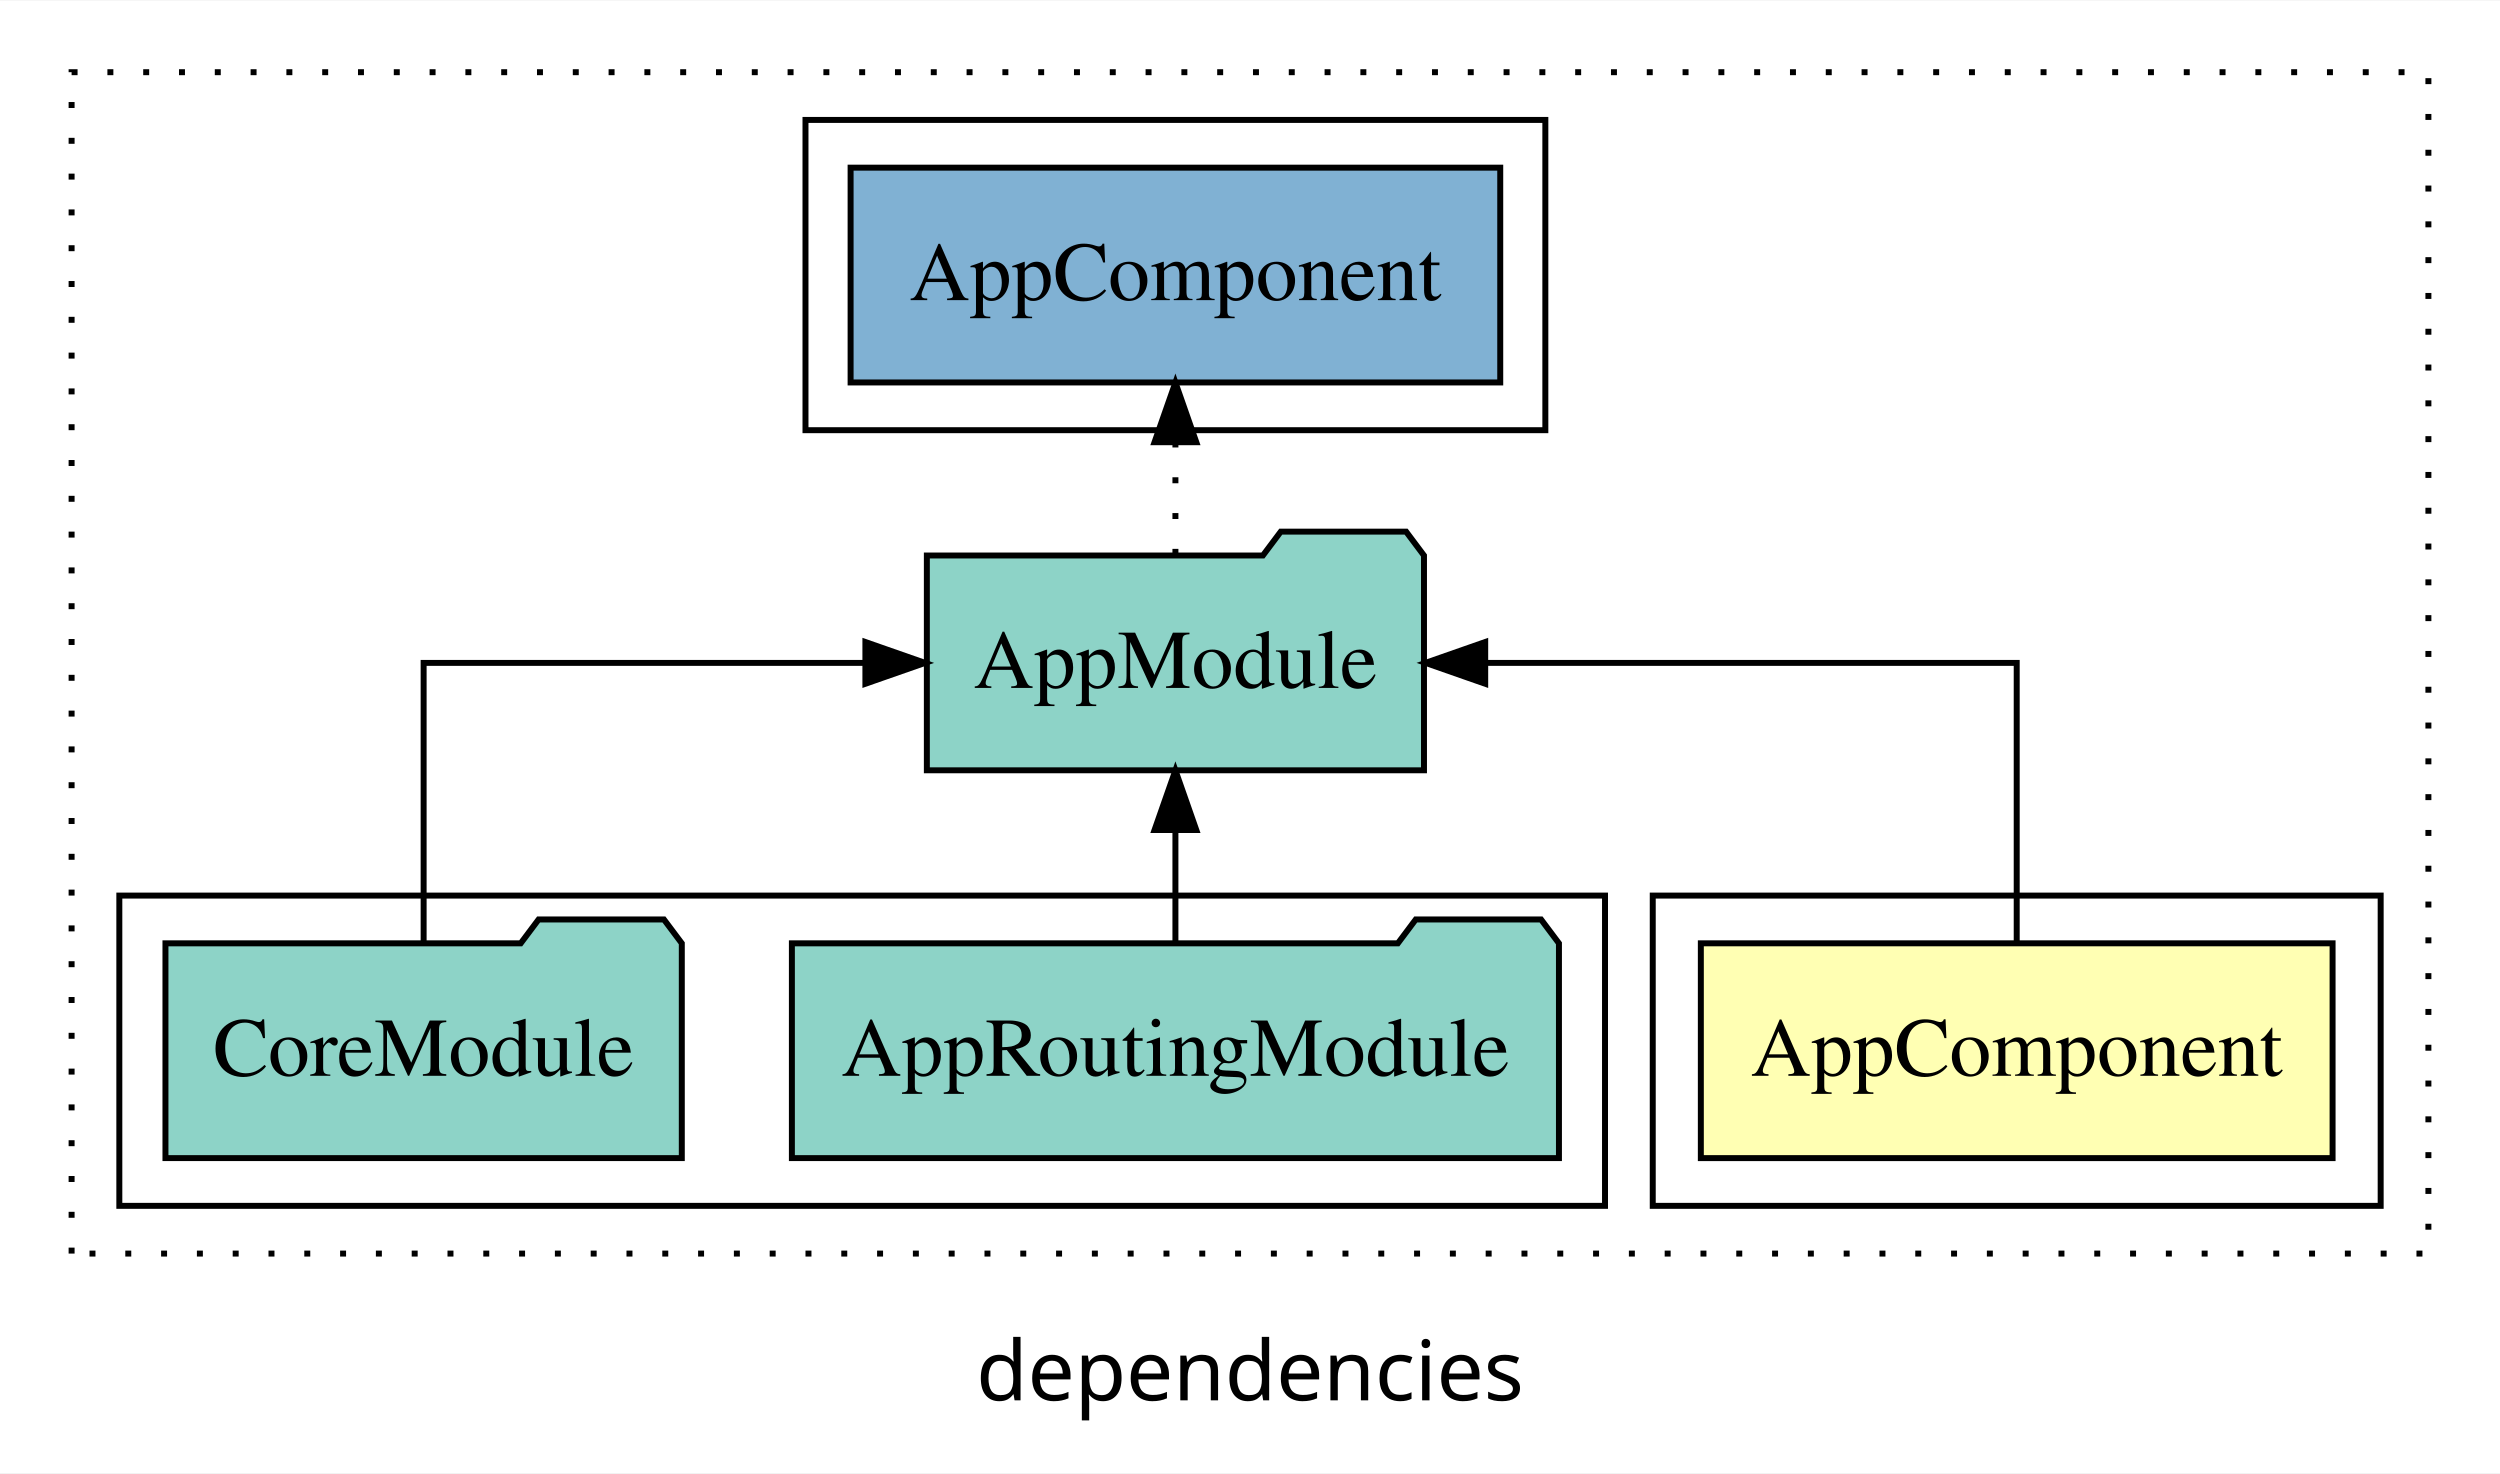
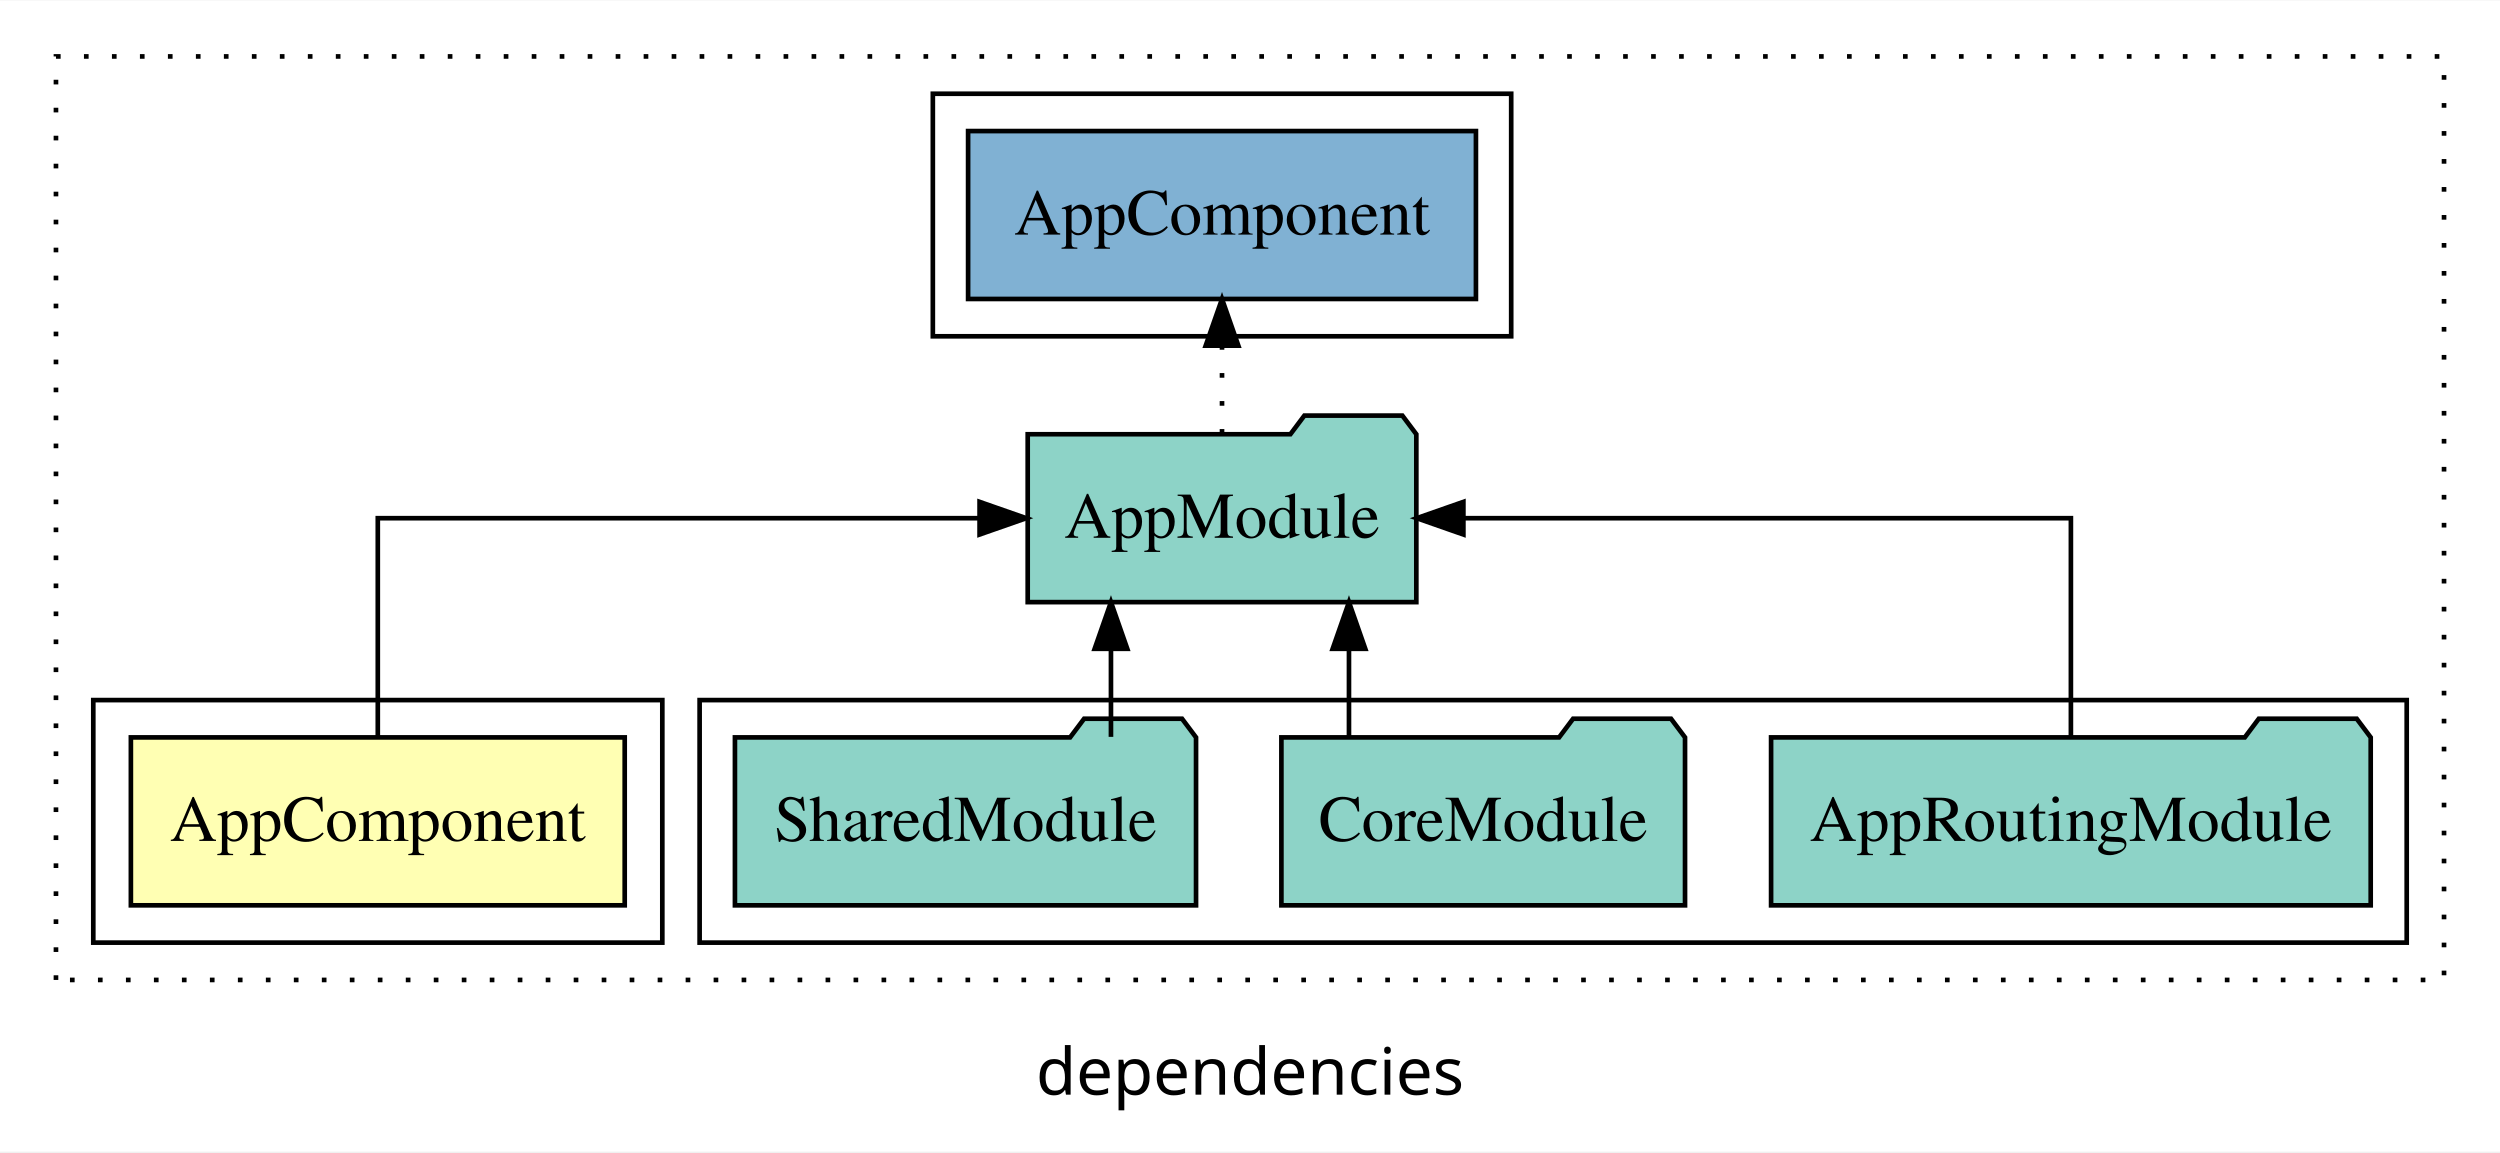
- <svg xmlns="http://www.w3.org/2000/svg" width="419pt" height="247pt" viewBox="0.00 0.00 419.00 246.80">
+ <svg xmlns="http://www.w3.org/2000/svg" width="536pt" height="247pt" viewBox="0.00 0.00 536.00 246.80">
  <g id="graph0" class="graph" transform="scale(1 1) rotate(0) translate(4 242.8)">
-     <polygon fill="white" stroke="transparent" points="-4,4 -4,-242.8 415,-242.8 415,4 -4,4" />
-     <text text-anchor="middle" x="205.5" y="-8.2" font-family="sans-serif" font-size="14.00">dependencies</text>
+     <polygon fill="white" stroke="transparent" points="-4,4 -4,-242.8 532,-242.8 532,4 -4,4" />
+     <text text-anchor="middle" x="264" y="-8.2" font-family="sans-serif" font-size="14.00">dependencies</text>
    <g id="clust1" class="cluster">
-       <polygon fill="none" stroke="black" stroke-dasharray="1,5" points="8,-32.8 8,-230.8 403,-230.8 403,-32.8 8,-32.8" />
+       <polygon fill="none" stroke="black" stroke-dasharray="1,5" points="8,-32.8 8,-230.8 520,-230.8 520,-32.8 8,-32.8" />
+     </g>
+     <g id="clust4" class="cluster">
+       <polygon fill="none" stroke="black" points="146,-40.8 146,-92.8 512,-92.8 512,-40.8 146,-40.8" />
    </g>
    <g id="clust2" class="cluster">
-       <polygon fill="none" stroke="black" points="273,-40.8 273,-92.8 395,-92.8 395,-40.8 273,-40.8" />
-     </g>
-     <g id="clust4" class="cluster">
-       <polygon fill="none" stroke="black" points="16,-40.8 16,-92.8 265,-92.8 265,-40.8 16,-40.8" />
+       <polygon fill="none" stroke="black" points="16,-40.8 16,-92.8 138,-92.8 138,-40.8 16,-40.8" />
    </g>
    <g id="clust6" class="cluster">
-       <polygon fill="none" stroke="black" points="131,-170.8 131,-222.8 255,-222.8 255,-170.8 131,-170.8" />
+       <polygon fill="none" stroke="black" points="196,-170.8 196,-222.8 320,-222.8 320,-170.8 196,-170.8" />
    </g>
    <g id="node1" class="node">
-       <polygon fill="#ffffb3" stroke="black" points="386.94,-84.8 281.06,-84.8 281.06,-48.8 386.94,-48.8 386.94,-84.8" />
-       <text text-anchor="middle" x="334" y="-62.6" font-family="Times,serif" font-size="14.00">AppComponent</text>
+       <polygon fill="#ffffb3" stroke="black" points="129.94,-84.8 24.06,-84.8 24.06,-48.8 129.94,-48.8 129.94,-84.8" />
+       <text text-anchor="middle" x="77" y="-62.6" font-family="Times,serif" font-size="14.00">AppComponent</text>
    </g>
    <g id="node2" class="node">
-       <polygon fill="#8dd3c7" stroke="black" points="234.66,-149.8 231.66,-153.8 210.66,-153.8 207.66,-149.8 151.34,-149.8 151.34,-113.8 234.66,-113.8 234.66,-149.8" />
-       <text text-anchor="middle" x="193" y="-127.6" font-family="Times,serif" font-size="14.00">AppModule</text>
+       <polygon fill="#8dd3c7" stroke="black" points="299.66,-149.8 296.66,-153.8 275.66,-153.8 272.66,-149.8 216.34,-149.8 216.34,-113.8 299.66,-113.8 299.66,-149.8" />
+       <text text-anchor="middle" x="258" y="-127.6" font-family="Times,serif" font-size="14.00">AppModule</text>
    </g>
    <g id="edge1" class="edge">
-       <path fill="none" stroke="black" d="M334,-84.91C334,-104.14 334,-131.8 334,-131.8 334,-131.8 244.92,-131.8 244.92,-131.8" />
-       <polygon fill="black" stroke="black" points="244.92,-128.3 234.92,-131.8 244.92,-135.3 244.92,-128.3" />
+       <path fill="none" stroke="black" d="M77,-84.91C77,-104.14 77,-131.8 77,-131.8 77,-131.8 206.02,-131.8 206.02,-131.8" />
+       <polygon fill="black" stroke="black" points="206.02,-135.3 216.02,-131.8 206.02,-128.3 206.02,-135.3" />
+     </g>
+     <g id="node6" class="node">
+       <polygon fill="#80b1d3" stroke="black" points="312.44,-214.8 203.56,-214.8 203.56,-178.8 312.44,-178.8 312.44,-214.8" />
+       <text text-anchor="middle" x="258" y="-192.6" font-family="Times,serif" font-size="14.00">AppComponent </text>
+     </g>
+     <g id="edge5" class="edge">
+       <path fill="none" stroke="black" stroke-dasharray="1,5" d="M258,-149.91C258,-149.91 258,-168.79 258,-168.79" />
+       <polygon fill="black" stroke="black" points="254.5,-168.79 258,-178.79 261.5,-168.79 254.5,-168.79" />
+     </g>
+     <g id="node3" class="node">
+       <polygon fill="#8dd3c7" stroke="black" points="504.28,-84.8 501.28,-88.8 480.28,-88.8 477.28,-84.8 375.72,-84.8 375.72,-48.8 504.28,-48.8 504.28,-84.8" />
+       <text text-anchor="middle" x="440" y="-62.6" font-family="Times,serif" font-size="14.00">AppRoutingModule</text>
+     </g>
+     <g id="edge2" class="edge">
+       <path fill="none" stroke="black" d="M440,-84.91C440,-104.14 440,-131.8 440,-131.8 440,-131.8 309.75,-131.8 309.75,-131.8" />
+       <polygon fill="black" stroke="black" points="309.75,-128.3 299.75,-131.8 309.75,-135.3 309.75,-128.3" />
+     </g>
+     <g id="node4" class="node">
+       <polygon fill="#8dd3c7" stroke="black" points="357.27,-84.8 354.27,-88.8 333.27,-88.8 330.27,-84.8 270.73,-84.8 270.73,-48.8 357.27,-48.8 357.27,-84.8" />
+       <text text-anchor="middle" x="314" y="-62.6" font-family="Times,serif" font-size="14.00">CoreModule</text>
+     </g>
+     <g id="edge3" class="edge">
+       <path fill="none" stroke="black" d="M285.22,-84.91C285.22,-84.91 285.22,-103.79 285.22,-103.79" />
+       <polygon fill="black" stroke="black" points="281.72,-103.79 285.22,-113.79 288.72,-103.79 281.72,-103.79" />
    </g>
    <g id="node5" class="node">
-       <polygon fill="#80b1d3" stroke="black" points="247.44,-214.8 138.56,-214.8 138.56,-178.8 247.44,-178.8 247.44,-214.8" />
-       <text text-anchor="middle" x="193" y="-192.6" font-family="Times,serif" font-size="14.00">AppComponent </text>
+       <polygon fill="#8dd3c7" stroke="black" points="252.43,-84.8 249.43,-88.8 228.43,-88.8 225.43,-84.8 153.57,-84.8 153.57,-48.8 252.43,-48.8 252.43,-84.8" />
+       <text text-anchor="middle" x="203" y="-62.6" font-family="Times,serif" font-size="14.00">SharedModule</text>
    </g>
    <g id="edge4" class="edge">
-       <path fill="none" stroke="black" stroke-dasharray="1,5" d="M193,-149.91C193,-149.91 193,-168.79 193,-168.79" />
-       <polygon fill="black" stroke="black" points="189.5,-168.79 193,-178.79 196.5,-168.79 189.5,-168.79" />
-     </g>
-     <g id="node3" class="node">
-       <polygon fill="#8dd3c7" stroke="black" points="257.28,-84.8 254.28,-88.8 233.28,-88.8 230.28,-84.8 128.72,-84.8 128.72,-48.8 257.28,-48.8 257.28,-84.8" />
-       <text text-anchor="middle" x="193" y="-62.6" font-family="Times,serif" font-size="14.00">AppRoutingModule</text>
-     </g>
-     <g id="edge2" class="edge">
-       <path fill="none" stroke="black" d="M193,-84.91C193,-84.91 193,-103.79 193,-103.79" />
-       <polygon fill="black" stroke="black" points="189.5,-103.79 193,-113.79 196.5,-103.79 189.5,-103.79" />
-     </g>
-     <g id="node4" class="node">
-       <polygon fill="#8dd3c7" stroke="black" points="110.27,-84.8 107.27,-88.8 86.27,-88.8 83.27,-84.8 23.73,-84.8 23.73,-48.8 110.27,-48.8 110.27,-84.8" />
-       <text text-anchor="middle" x="67" y="-62.6" font-family="Times,serif" font-size="14.00">CoreModule</text>
-     </g>
-     <g id="edge3" class="edge">
-       <path fill="none" stroke="black" d="M67,-84.91C67,-104.14 67,-131.8 67,-131.8 67,-131.8 141.04,-131.8 141.04,-131.8" />
-       <polygon fill="black" stroke="black" points="141.04,-135.3 151.04,-131.8 141.04,-128.3 141.04,-135.3" />
+       <path fill="none" stroke="black" d="M234.19,-84.91C234.19,-84.91 234.19,-103.79 234.19,-103.79" />
+       <polygon fill="black" stroke="black" points="230.69,-103.79 234.19,-113.79 237.69,-103.79 230.69,-103.79" />
    </g>
  </g>
</svg>
